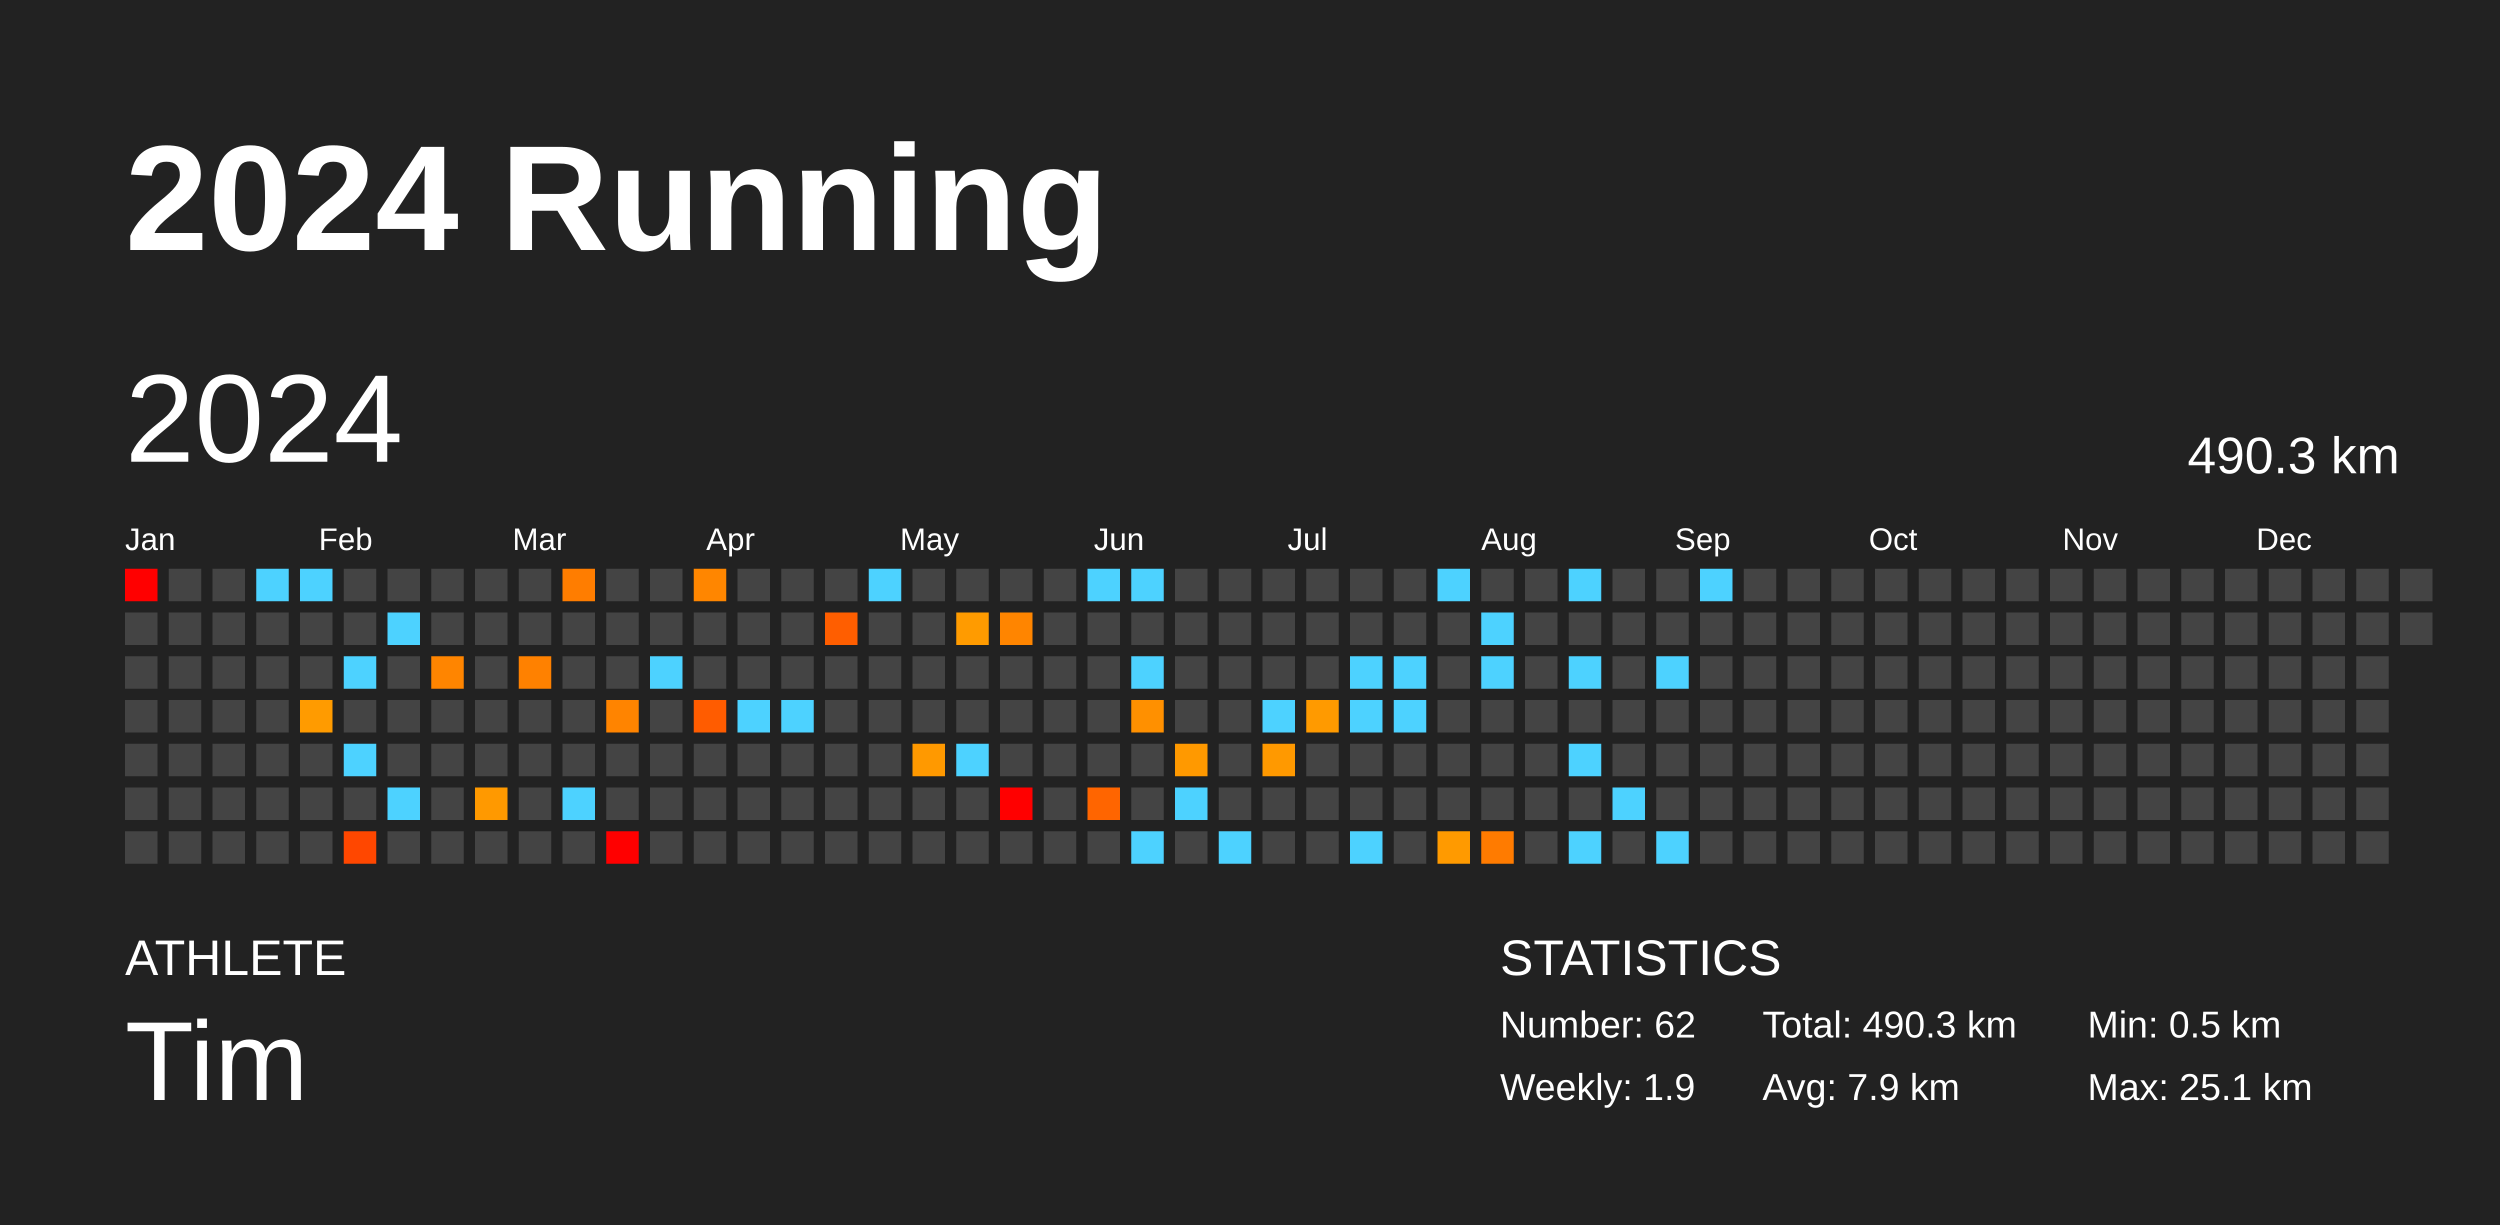
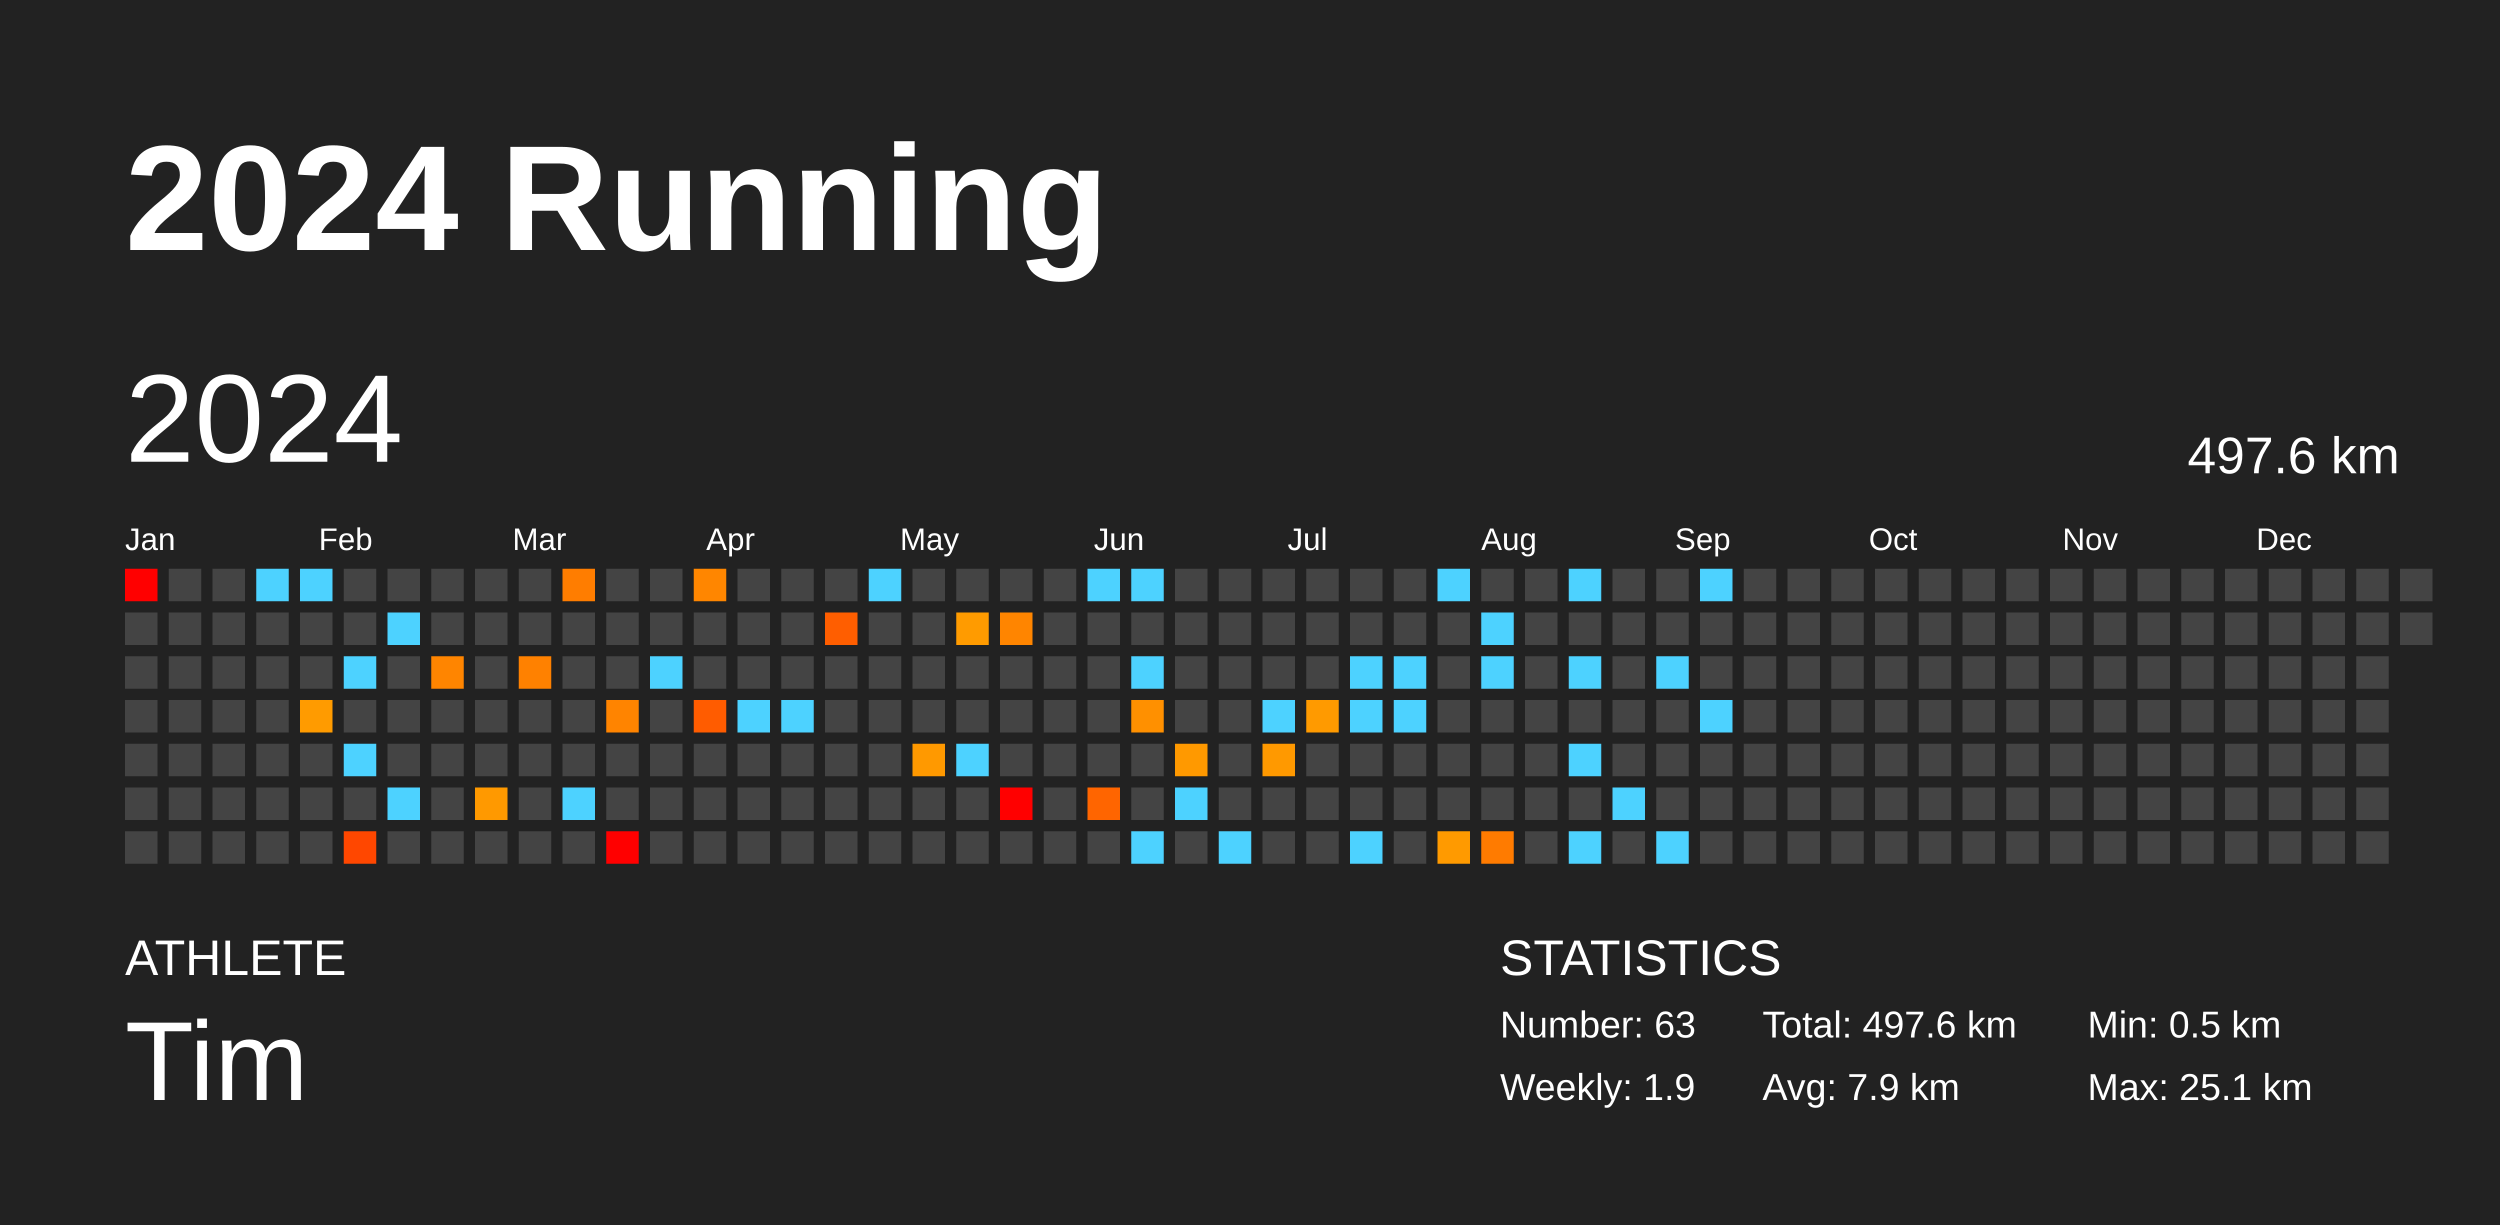
<svg xmlns="http://www.w3.org/2000/svg" baseProfile="full" height="98mm" version="1.1" viewBox="0,0,200,98" width="200mm">
  <defs />
  <rect fill="#222222" height="98" width="200" x="0" y="0" />
  <text fill="#FFFFFF" style="font-size:12px; font-family:Arial; font-weight:bold;" x="10" y="20">2024 Running</text>
  <text fill="#FFFFFF" style="font-size:4px; font-family:Arial" x="10" y="78">ATHLETE</text>
  <text fill="#FFFFFF" style="font-size:9px; font-family:Arial" x="10" y="88">Tim</text>
  <text fill="#FFFFFF" style="font-size:4px; font-family:Arial" x="120" y="78">STATISTICS</text>
-   <text fill="#FFFFFF" style="font-size:3px; font-family:Arial" x="120" y="83">Number: 62</text>
+   <text fill="#FFFFFF" style="font-size:3px; font-family:Arial" x="120" y="83">Number: 63</text>
  <text fill="#FFFFFF" style="font-size:3px; font-family:Arial" x="120" y="88">Weekly: 1.9</text>
-   <text fill="#FFFFFF" style="font-size:3px; font-family:Arial" x="141" y="83">Total: 490.3 km</text>
+   <text fill="#FFFFFF" style="font-size:3px; font-family:Arial" x="141" y="83">Total: 497.6 km</text>
  <text fill="#FFFFFF" style="font-size:3px; font-family:Arial" x="141" y="88">Avg: 7.9 km</text>
  <text fill="#FFFFFF" style="font-size:3px; font-family:Arial" x="167" y="83">Min: 0.5 km</text>
  <text fill="#FFFFFF" style="font-size:3px; font-family:Arial" x="167" y="88">Max: 25.1 km</text>
  <text dominant-baseline="hanging" fill="#FFFFFF" style="font-size:10.0px; font-family:Arial;" x="10" y="30">2024</text>
-   <text dominant-baseline="hanging" fill="#FFFFFF" style="font-size:4.125px; font-family:Arial;" x="175" y="35">490.3 km</text>
+   <text dominant-baseline="hanging" fill="#FFFFFF" style="font-size:4.125px; font-family:Arial;" x="175" y="35">497.6 km</text>
  <text fill="#FFFFFF" style="font-size:2.5px; font-family:Arial" x="10.0" y="44">Jan</text>
  <text fill="#FFFFFF" style="font-size:2.5px; font-family:Arial" x="25.5" y="44">Feb</text>
  <text fill="#FFFFFF" style="font-size:2.5px; font-family:Arial" x="41.0" y="44">Mar</text>
  <text fill="#FFFFFF" style="font-size:2.5px; font-family:Arial" x="56.5" y="44">Apr</text>
  <text fill="#FFFFFF" style="font-size:2.5px; font-family:Arial" x="72.0" y="44">May</text>
  <text fill="#FFFFFF" style="font-size:2.5px; font-family:Arial" x="87.5" y="44">Jun</text>
  <text fill="#FFFFFF" style="font-size:2.5px; font-family:Arial" x="103.0" y="44">Jul</text>
  <text fill="#FFFFFF" style="font-size:2.5px; font-family:Arial" x="118.5" y="44">Aug</text>
  <text fill="#FFFFFF" style="font-size:2.5px; font-family:Arial" x="134.0" y="44">Sep</text>
  <text fill="#FFFFFF" style="font-size:2.5px; font-family:Arial" x="149.5" y="44">Oct</text>
  <text fill="#FFFFFF" style="font-size:2.5px; font-family:Arial" x="165.0" y="44">Nov</text>
  <text fill="#FFFFFF" style="font-size:2.5px; font-family:Arial" x="180.5" y="44">Dec</text>
  <rect fill="red" height="2.6" width="2.6" x="10.0" y="45.5" />
  <rect fill="#444444" height="2.6" width="2.6" x="10.0" y="49.0" />
  <rect fill="#444444" height="2.6" width="2.6" x="10.0" y="52.5" />
  <rect fill="#444444" height="2.6" width="2.6" x="10.0" y="56.0" />
  <rect fill="#444444" height="2.6" width="2.6" x="10.0" y="59.5" />
  <rect fill="#444444" height="2.6" width="2.6" x="10.0" y="63.0" />
  <rect fill="#444444" height="2.6" width="2.6" x="10.0" y="66.5" />
  <rect fill="#444444" height="2.6" width="2.6" x="13.5" y="45.5" />
  <rect fill="#444444" height="2.6" width="2.6" x="13.5" y="49.0" />
  <rect fill="#444444" height="2.6" width="2.6" x="13.5" y="52.5" />
  <rect fill="#444444" height="2.6" width="2.6" x="13.5" y="56.0" />
  <rect fill="#444444" height="2.6" width="2.6" x="13.5" y="59.5" />
  <rect fill="#444444" height="2.6" width="2.6" x="13.5" y="63.0" />
  <rect fill="#444444" height="2.6" width="2.6" x="13.5" y="66.5" />
  <rect fill="#444444" height="2.6" width="2.6" x="17.0" y="45.5" />
  <rect fill="#444444" height="2.6" width="2.6" x="17.0" y="49.0" />
  <rect fill="#444444" height="2.6" width="2.6" x="17.0" y="52.5" />
  <rect fill="#444444" height="2.6" width="2.6" x="17.0" y="56.0" />
  <rect fill="#444444" height="2.6" width="2.6" x="17.0" y="59.5" />
  <rect fill="#444444" height="2.6" width="2.6" x="17.0" y="63.0" />
  <rect fill="#444444" height="2.6" width="2.6" x="17.0" y="66.5" />
  <rect fill="#4dd2ff" height="2.6" width="2.6" x="20.5" y="45.5" />
  <rect fill="#444444" height="2.6" width="2.6" x="20.5" y="49.0" />
  <rect fill="#444444" height="2.6" width="2.6" x="20.5" y="52.5" />
  <rect fill="#444444" height="2.6" width="2.6" x="20.5" y="56.0" />
  <rect fill="#444444" height="2.6" width="2.6" x="20.5" y="59.5" />
  <rect fill="#444444" height="2.6" width="2.6" x="20.5" y="63.0" />
  <rect fill="#444444" height="2.6" width="2.6" x="20.5" y="66.5" />
  <rect fill="#4dd2ff" height="2.6" width="2.6" x="24.0" y="45.5" />
  <rect fill="#444444" height="2.6" width="2.6" x="24.0" y="49.0" />
  <rect fill="#444444" height="2.6" width="2.6" x="24.0" y="52.5" />
  <rect fill="#ff9b00" height="2.6" width="2.6" x="24.0" y="56.0" />
  <rect fill="#444444" height="2.6" width="2.6" x="24.0" y="59.5" />
  <rect fill="#444444" height="2.6" width="2.6" x="24.0" y="63.0" />
  <rect fill="#444444" height="2.6" width="2.6" x="24.0" y="66.5" />
  <rect fill="#444444" height="2.6" width="2.6" x="27.5" y="45.5" />
  <rect fill="#444444" height="2.6" width="2.6" x="27.5" y="49.0" />
  <rect fill="#4dd2ff" height="2.6" width="2.6" x="27.5" y="52.5" />
  <rect fill="#444444" height="2.6" width="2.6" x="27.5" y="56.0" />
  <rect fill="#4dd2ff" height="2.6" width="2.6" x="27.5" y="59.5" />
  <rect fill="#444444" height="2.6" width="2.6" x="27.5" y="63.0" />
  <rect fill="#ff4700" height="2.6" width="2.6" x="27.5" y="66.5" />
  <rect fill="#444444" height="2.6" width="2.6" x="31.0" y="45.5" />
  <rect fill="#4dd2ff" height="2.6" width="2.6" x="31.0" y="49.0" />
  <rect fill="#444444" height="2.6" width="2.6" x="31.0" y="52.5" />
  <rect fill="#444444" height="2.6" width="2.6" x="31.0" y="56.0" />
  <rect fill="#444444" height="2.6" width="2.6" x="31.0" y="59.5" />
  <rect fill="#4dd2ff" height="2.6" width="2.6" x="31.0" y="63.0" />
  <rect fill="#444444" height="2.6" width="2.6" x="31.0" y="66.5" />
  <rect fill="#444444" height="2.6" width="2.6" x="34.5" y="45.5" />
  <rect fill="#444444" height="2.6" width="2.6" x="34.5" y="49.0" />
  <rect fill="#ff8500" height="2.6" width="2.6" x="34.5" y="52.5" />
  <rect fill="#444444" height="2.6" width="2.6" x="34.5" y="56.0" />
  <rect fill="#444444" height="2.6" width="2.6" x="34.5" y="59.5" />
  <rect fill="#444444" height="2.6" width="2.6" x="34.5" y="63.0" />
  <rect fill="#444444" height="2.6" width="2.6" x="34.5" y="66.5" />
  <rect fill="#444444" height="2.6" width="2.6" x="38.0" y="45.5" />
  <rect fill="#444444" height="2.6" width="2.6" x="38.0" y="49.0" />
  <rect fill="#444444" height="2.6" width="2.6" x="38.0" y="52.5" />
  <rect fill="#444444" height="2.6" width="2.6" x="38.0" y="56.0" />
  <rect fill="#444444" height="2.6" width="2.6" x="38.0" y="59.5" />
  <rect fill="#ff9900" height="2.6" width="2.6" x="38.0" y="63.0" />
  <rect fill="#444444" height="2.6" width="2.6" x="38.0" y="66.5" />
  <rect fill="#444444" height="2.6" width="2.6" x="41.5" y="45.5" />
  <rect fill="#444444" height="2.6" width="2.6" x="41.5" y="49.0" />
  <rect fill="#ff8100" height="2.6" width="2.6" x="41.5" y="52.5" />
  <rect fill="#444444" height="2.6" width="2.6" x="41.5" y="56.0" />
  <rect fill="#444444" height="2.6" width="2.6" x="41.5" y="59.5" />
  <rect fill="#444444" height="2.6" width="2.6" x="41.5" y="63.0" />
  <rect fill="#444444" height="2.6" width="2.6" x="41.5" y="66.5" />
  <rect fill="#ff7d00" height="2.6" width="2.6" x="45.0" y="45.5" />
  <rect fill="#444444" height="2.6" width="2.6" x="45.0" y="49.0" />
  <rect fill="#444444" height="2.6" width="2.6" x="45.0" y="52.5" />
  <rect fill="#444444" height="2.6" width="2.6" x="45.0" y="56.0" />
  <rect fill="#444444" height="2.6" width="2.6" x="45.0" y="59.5" />
  <rect fill="#4dd2ff" height="2.6" width="2.6" x="45.0" y="63.0" />
  <rect fill="#444444" height="2.6" width="2.6" x="45.0" y="66.5" />
  <rect fill="#444444" height="2.6" width="2.6" x="48.5" y="45.5" />
  <rect fill="#444444" height="2.6" width="2.6" x="48.5" y="49.0" />
  <rect fill="#444444" height="2.6" width="2.6" x="48.5" y="52.5" />
  <rect fill="#ff8400" height="2.6" width="2.6" x="48.5" y="56.0" />
  <rect fill="#444444" height="2.6" width="2.6" x="48.5" y="59.5" />
  <rect fill="#444444" height="2.6" width="2.6" x="48.5" y="63.0" />
  <rect fill="red" height="2.6" width="2.6" x="48.5" y="66.5" />
  <rect fill="#444444" height="2.6" width="2.6" x="52.0" y="45.5" />
  <rect fill="#444444" height="2.6" width="2.6" x="52.0" y="49.0" />
  <rect fill="#4dd2ff" height="2.6" width="2.6" x="52.0" y="52.5" />
  <rect fill="#444444" height="2.6" width="2.6" x="52.0" y="56.0" />
  <rect fill="#444444" height="2.6" width="2.6" x="52.0" y="59.5" />
  <rect fill="#444444" height="2.6" width="2.6" x="52.0" y="63.0" />
  <rect fill="#444444" height="2.6" width="2.6" x="52.0" y="66.5" />
  <rect fill="#ff8600" height="2.6" width="2.6" x="55.5" y="45.5" />
  <rect fill="#444444" height="2.6" width="2.6" x="55.5" y="49.0" />
  <rect fill="#444444" height="2.6" width="2.6" x="55.5" y="52.5" />
  <rect fill="#ff5c00" height="2.6" width="2.6" x="55.5" y="56.0" />
  <rect fill="#444444" height="2.6" width="2.6" x="55.5" y="59.5" />
  <rect fill="#444444" height="2.6" width="2.6" x="55.5" y="63.0" />
  <rect fill="#444444" height="2.6" width="2.6" x="55.5" y="66.5" />
  <rect fill="#444444" height="2.6" width="2.6" x="59.0" y="45.5" />
  <rect fill="#444444" height="2.6" width="2.6" x="59.0" y="49.0" />
  <rect fill="#444444" height="2.6" width="2.6" x="59.0" y="52.5" />
  <rect fill="#4dd2ff" height="2.6" width="2.6" x="59.0" y="56.0" />
  <rect fill="#444444" height="2.6" width="2.6" x="59.0" y="59.5" />
  <rect fill="#444444" height="2.6" width="2.6" x="59.0" y="63.0" />
  <rect fill="#444444" height="2.6" width="2.6" x="59.0" y="66.5" />
  <rect fill="#444444" height="2.6" width="2.6" x="62.5" y="45.5" />
  <rect fill="#444444" height="2.6" width="2.6" x="62.5" y="49.0" />
  <rect fill="#444444" height="2.6" width="2.6" x="62.5" y="52.5" />
  <rect fill="#4dd2ff" height="2.6" width="2.6" x="62.5" y="56.0" />
  <rect fill="#444444" height="2.6" width="2.6" x="62.5" y="59.5" />
  <rect fill="#444444" height="2.6" width="2.6" x="62.5" y="63.0" />
  <rect fill="#444444" height="2.6" width="2.6" x="62.5" y="66.5" />
  <rect fill="#444444" height="2.6" width="2.6" x="66.0" y="45.5" />
  <rect fill="#ff5e00" height="2.6" width="2.6" x="66.0" y="49.0" />
  <rect fill="#444444" height="2.6" width="2.6" x="66.0" y="52.5" />
  <rect fill="#444444" height="2.6" width="2.6" x="66.0" y="56.0" />
  <rect fill="#444444" height="2.6" width="2.6" x="66.0" y="59.5" />
  <rect fill="#444444" height="2.6" width="2.6" x="66.0" y="63.0" />
  <rect fill="#444444" height="2.6" width="2.6" x="66.0" y="66.5" />
  <rect fill="#4dd2ff" height="2.6" width="2.6" x="69.5" y="45.5" />
  <rect fill="#444444" height="2.6" width="2.6" x="69.5" y="49.0" />
  <rect fill="#444444" height="2.6" width="2.6" x="69.5" y="52.5" />
  <rect fill="#444444" height="2.6" width="2.6" x="69.5" y="56.0" />
  <rect fill="#444444" height="2.6" width="2.6" x="69.5" y="59.5" />
  <rect fill="#444444" height="2.6" width="2.6" x="69.5" y="63.0" />
  <rect fill="#444444" height="2.6" width="2.6" x="69.5" y="66.5" />
  <rect fill="#444444" height="2.6" width="2.6" x="73.0" y="45.5" />
  <rect fill="#444444" height="2.6" width="2.6" x="73.0" y="49.0" />
  <rect fill="#444444" height="2.6" width="2.6" x="73.0" y="52.5" />
  <rect fill="#444444" height="2.6" width="2.6" x="73.0" y="56.0" />
  <rect fill="#ff9900" height="2.6" width="2.6" x="73.0" y="59.5" />
  <rect fill="#444444" height="2.6" width="2.6" x="73.0" y="63.0" />
  <rect fill="#444444" height="2.6" width="2.6" x="73.0" y="66.5" />
  <rect fill="#444444" height="2.6" width="2.6" x="76.5" y="45.5" />
  <rect fill="#ff9b00" height="2.6" width="2.6" x="76.5" y="49.0" />
  <rect fill="#444444" height="2.6" width="2.6" x="76.5" y="52.5" />
  <rect fill="#444444" height="2.6" width="2.6" x="76.5" y="56.0" />
  <rect fill="#4dd2ff" height="2.6" width="2.6" x="76.5" y="59.5" />
  <rect fill="#444444" height="2.6" width="2.6" x="76.5" y="63.0" />
  <rect fill="#444444" height="2.6" width="2.6" x="76.5" y="66.5" />
  <rect fill="#444444" height="2.6" width="2.6" x="80.0" y="45.5" />
  <rect fill="#ff8500" height="2.6" width="2.6" x="80.0" y="49.0" />
  <rect fill="#444444" height="2.6" width="2.6" x="80.0" y="52.5" />
  <rect fill="#444444" height="2.6" width="2.6" x="80.0" y="56.0" />
  <rect fill="#444444" height="2.6" width="2.6" x="80.0" y="59.5" />
  <rect fill="red" height="2.6" width="2.6" x="80.0" y="63.0" />
  <rect fill="#444444" height="2.6" width="2.6" x="80.0" y="66.5" />
  <rect fill="#444444" height="2.6" width="2.6" x="83.5" y="45.5" />
  <rect fill="#444444" height="2.6" width="2.6" x="83.5" y="49.0" />
  <rect fill="#444444" height="2.6" width="2.6" x="83.5" y="52.5" />
  <rect fill="#444444" height="2.6" width="2.6" x="83.5" y="56.0" />
  <rect fill="#444444" height="2.6" width="2.6" x="83.5" y="59.5" />
  <rect fill="#444444" height="2.6" width="2.6" x="83.5" y="63.0" />
  <rect fill="#444444" height="2.6" width="2.6" x="83.5" y="66.5" />
  <rect fill="#4dd2ff" height="2.6" width="2.6" x="87.0" y="45.5" />
  <rect fill="#444444" height="2.6" width="2.6" x="87.0" y="49.0" />
  <rect fill="#444444" height="2.6" width="2.6" x="87.0" y="52.5" />
  <rect fill="#444444" height="2.6" width="2.6" x="87.0" y="56.0" />
  <rect fill="#444444" height="2.6" width="2.6" x="87.0" y="59.5" />
  <rect fill="#ff6500" height="2.6" width="2.6" x="87.0" y="63.0" />
  <rect fill="#444444" height="2.6" width="2.6" x="87.0" y="66.5" />
  <rect fill="#4dd2ff" height="2.6" width="2.6" x="90.5" y="45.5" />
  <rect fill="#444444" height="2.6" width="2.6" x="90.5" y="49.0" />
  <rect fill="#4dd2ff" height="2.6" width="2.6" x="90.5" y="52.5" />
  <rect fill="#ff9000" height="2.6" width="2.6" x="90.5" y="56.0" />
  <rect fill="#444444" height="2.6" width="2.6" x="90.5" y="59.5" />
  <rect fill="#444444" height="2.6" width="2.6" x="90.5" y="63.0" />
  <rect fill="#4dd2ff" height="2.6" width="2.6" x="90.5" y="66.5" />
  <rect fill="#444444" height="2.6" width="2.6" x="94.0" y="45.5" />
  <rect fill="#444444" height="2.6" width="2.6" x="94.0" y="49.0" />
  <rect fill="#444444" height="2.6" width="2.6" x="94.0" y="52.5" />
  <rect fill="#444444" height="2.6" width="2.6" x="94.0" y="56.0" />
  <rect fill="#ff9900" height="2.6" width="2.6" x="94.0" y="59.5" />
  <rect fill="#4dd2ff" height="2.6" width="2.6" x="94.0" y="63.0" />
  <rect fill="#444444" height="2.6" width="2.6" x="94.0" y="66.5" />
  <rect fill="#444444" height="2.6" width="2.6" x="97.5" y="45.5" />
  <rect fill="#444444" height="2.6" width="2.6" x="97.5" y="49.0" />
  <rect fill="#444444" height="2.6" width="2.6" x="97.5" y="52.5" />
  <rect fill="#444444" height="2.6" width="2.6" x="97.5" y="56.0" />
  <rect fill="#444444" height="2.6" width="2.6" x="97.5" y="59.5" />
  <rect fill="#444444" height="2.6" width="2.6" x="97.5" y="63.0" />
  <rect fill="#4dd2ff" height="2.6" width="2.6" x="97.5" y="66.5" />
  <rect fill="#444444" height="2.6" width="2.6" x="101.0" y="45.5" />
  <rect fill="#444444" height="2.6" width="2.6" x="101.0" y="49.0" />
  <rect fill="#444444" height="2.6" width="2.6" x="101.0" y="52.5" />
  <rect fill="#4dd2ff" height="2.6" width="2.6" x="101.0" y="56.0" />
  <rect fill="#ff9900" height="2.6" width="2.6" x="101.0" y="59.5" />
  <rect fill="#444444" height="2.6" width="2.6" x="101.0" y="63.0" />
  <rect fill="#444444" height="2.6" width="2.6" x="101.0" y="66.5" />
  <rect fill="#444444" height="2.6" width="2.6" x="104.5" y="45.5" />
  <rect fill="#444444" height="2.6" width="2.6" x="104.5" y="49.0" />
  <rect fill="#444444" height="2.6" width="2.6" x="104.5" y="52.5" />
  <rect fill="#ff9a00" height="2.6" width="2.6" x="104.5" y="56.0" />
  <rect fill="#444444" height="2.6" width="2.6" x="104.5" y="59.5" />
  <rect fill="#444444" height="2.6" width="2.6" x="104.5" y="63.0" />
  <rect fill="#444444" height="2.6" width="2.6" x="104.5" y="66.5" />
  <rect fill="#444444" height="2.6" width="2.6" x="108.0" y="45.5" />
  <rect fill="#444444" height="2.6" width="2.6" x="108.0" y="49.0" />
  <rect fill="#4dd2ff" height="2.6" width="2.6" x="108.0" y="52.5" />
  <rect fill="#4dd2ff" height="2.6" width="2.6" x="108.0" y="56.0" />
  <rect fill="#444444" height="2.6" width="2.6" x="108.0" y="59.5" />
  <rect fill="#444444" height="2.6" width="2.6" x="108.0" y="63.0" />
  <rect fill="#4dd2ff" height="2.6" width="2.6" x="108.0" y="66.5" />
  <rect fill="#444444" height="2.6" width="2.6" x="111.5" y="45.5" />
  <rect fill="#444444" height="2.6" width="2.6" x="111.5" y="49.0" />
  <rect fill="#4dd2ff" height="2.6" width="2.6" x="111.5" y="52.5" />
  <rect fill="#4dd2ff" height="2.6" width="2.6" x="111.5" y="56.0" />
  <rect fill="#444444" height="2.6" width="2.6" x="111.5" y="59.5" />
  <rect fill="#444444" height="2.6" width="2.6" x="111.5" y="63.0" />
  <rect fill="#444444" height="2.6" width="2.6" x="111.5" y="66.5" />
  <rect fill="#4dd2ff" height="2.6" width="2.6" x="115.0" y="45.5" />
  <rect fill="#444444" height="2.6" width="2.6" x="115.0" y="49.0" />
  <rect fill="#444444" height="2.6" width="2.6" x="115.0" y="52.5" />
  <rect fill="#444444" height="2.6" width="2.6" x="115.0" y="56.0" />
  <rect fill="#444444" height="2.6" width="2.6" x="115.0" y="59.5" />
  <rect fill="#444444" height="2.6" width="2.6" x="115.0" y="63.0" />
  <rect fill="#ff9a00" height="2.6" width="2.6" x="115.0" y="66.5" />
  <rect fill="#444444" height="2.6" width="2.6" x="118.5" y="45.5" />
  <rect fill="#4dd2ff" height="2.6" width="2.6" x="118.5" y="49.0" />
  <rect fill="#4dd2ff" height="2.6" width="2.6" x="118.5" y="52.5" />
  <rect fill="#444444" height="2.6" width="2.6" x="118.5" y="56.0" />
  <rect fill="#444444" height="2.6" width="2.6" x="118.5" y="59.5" />
  <rect fill="#444444" height="2.6" width="2.6" x="118.5" y="63.0" />
  <rect fill="#ff7b00" height="2.6" width="2.6" x="118.5" y="66.5" />
  <rect fill="#444444" height="2.6" width="2.6" x="122.0" y="45.5" />
  <rect fill="#444444" height="2.6" width="2.6" x="122.0" y="49.0" />
  <rect fill="#444444" height="2.6" width="2.6" x="122.0" y="52.5" />
  <rect fill="#444444" height="2.6" width="2.6" x="122.0" y="56.0" />
  <rect fill="#444444" height="2.6" width="2.6" x="122.0" y="59.5" />
  <rect fill="#444444" height="2.6" width="2.6" x="122.0" y="63.0" />
  <rect fill="#444444" height="2.6" width="2.6" x="122.0" y="66.5" />
  <rect fill="#4dd2ff" height="2.6" width="2.6" x="125.5" y="45.5" />
  <rect fill="#444444" height="2.6" width="2.6" x="125.5" y="49.0" />
  <rect fill="#4dd2ff" height="2.6" width="2.6" x="125.5" y="52.5" />
  <rect fill="#444444" height="2.6" width="2.6" x="125.5" y="56.0" />
  <rect fill="#4dd2ff" height="2.6" width="2.6" x="125.5" y="59.5" />
  <rect fill="#444444" height="2.6" width="2.6" x="125.5" y="63.0" />
  <rect fill="#4dd2ff" height="2.6" width="2.6" x="125.5" y="66.5" />
  <rect fill="#444444" height="2.6" width="2.6" x="129.0" y="45.5" />
  <rect fill="#444444" height="2.6" width="2.6" x="129.0" y="49.0" />
  <rect fill="#444444" height="2.6" width="2.6" x="129.0" y="52.5" />
  <rect fill="#444444" height="2.6" width="2.6" x="129.0" y="56.0" />
  <rect fill="#444444" height="2.6" width="2.6" x="129.0" y="59.5" />
  <rect fill="#4dd2ff" height="2.6" width="2.6" x="129.0" y="63.0" />
  <rect fill="#444444" height="2.6" width="2.6" x="129.0" y="66.5" />
  <rect fill="#444444" height="2.6" width="2.6" x="132.5" y="45.5" />
  <rect fill="#444444" height="2.6" width="2.6" x="132.5" y="49.0" />
  <rect fill="#4dd2ff" height="2.6" width="2.6" x="132.5" y="52.5" />
  <rect fill="#444444" height="2.6" width="2.6" x="132.5" y="56.0" />
  <rect fill="#444444" height="2.6" width="2.6" x="132.5" y="59.5" />
  <rect fill="#444444" height="2.6" width="2.6" x="132.5" y="63.0" />
  <rect fill="#4dd2ff" height="2.6" width="2.6" x="132.5" y="66.5" />
  <rect fill="#4dd2ff" height="2.6" width="2.6" x="136.0" y="45.5" />
  <rect fill="#444444" height="2.6" width="2.6" x="136.0" y="49.0" />
  <rect fill="#444444" height="2.6" width="2.6" x="136.0" y="52.5" />
-   <rect fill="#444444" height="2.6" width="2.6" x="136.0" y="56.0" />
+   <rect fill="#4dd2ff" height="2.6" width="2.6" x="136.0" y="56.0" />
  <rect fill="#444444" height="2.6" width="2.6" x="136.0" y="59.5" />
  <rect fill="#444444" height="2.6" width="2.6" x="136.0" y="63.0" />
  <rect fill="#444444" height="2.6" width="2.6" x="136.0" y="66.5" />
  <rect fill="#444444" height="2.6" width="2.6" x="139.5" y="45.5" />
  <rect fill="#444444" height="2.6" width="2.6" x="139.5" y="49.0" />
  <rect fill="#444444" height="2.6" width="2.6" x="139.5" y="52.5" />
  <rect fill="#444444" height="2.6" width="2.6" x="139.5" y="56.0" />
  <rect fill="#444444" height="2.6" width="2.6" x="139.5" y="59.5" />
  <rect fill="#444444" height="2.6" width="2.6" x="139.5" y="63.0" />
  <rect fill="#444444" height="2.6" width="2.6" x="139.5" y="66.5" />
  <rect fill="#444444" height="2.6" width="2.6" x="143.0" y="45.5" />
  <rect fill="#444444" height="2.6" width="2.6" x="143.0" y="49.0" />
  <rect fill="#444444" height="2.6" width="2.6" x="143.0" y="52.5" />
  <rect fill="#444444" height="2.6" width="2.6" x="143.0" y="56.0" />
  <rect fill="#444444" height="2.6" width="2.6" x="143.0" y="59.5" />
  <rect fill="#444444" height="2.6" width="2.6" x="143.0" y="63.0" />
  <rect fill="#444444" height="2.6" width="2.6" x="143.0" y="66.5" />
  <rect fill="#444444" height="2.6" width="2.6" x="146.5" y="45.5" />
  <rect fill="#444444" height="2.6" width="2.6" x="146.5" y="49.0" />
  <rect fill="#444444" height="2.6" width="2.6" x="146.5" y="52.5" />
  <rect fill="#444444" height="2.6" width="2.6" x="146.5" y="56.0" />
  <rect fill="#444444" height="2.6" width="2.6" x="146.5" y="59.5" />
  <rect fill="#444444" height="2.6" width="2.6" x="146.5" y="63.0" />
  <rect fill="#444444" height="2.6" width="2.6" x="146.5" y="66.5" />
  <rect fill="#444444" height="2.6" width="2.6" x="150.0" y="45.5" />
  <rect fill="#444444" height="2.6" width="2.6" x="150.0" y="49.0" />
  <rect fill="#444444" height="2.6" width="2.6" x="150.0" y="52.5" />
  <rect fill="#444444" height="2.6" width="2.6" x="150.0" y="56.0" />
  <rect fill="#444444" height="2.6" width="2.6" x="150.0" y="59.5" />
  <rect fill="#444444" height="2.6" width="2.6" x="150.0" y="63.0" />
  <rect fill="#444444" height="2.6" width="2.6" x="150.0" y="66.5" />
  <rect fill="#444444" height="2.6" width="2.6" x="153.5" y="45.5" />
  <rect fill="#444444" height="2.6" width="2.6" x="153.5" y="49.0" />
  <rect fill="#444444" height="2.6" width="2.6" x="153.5" y="52.5" />
  <rect fill="#444444" height="2.6" width="2.6" x="153.5" y="56.0" />
  <rect fill="#444444" height="2.6" width="2.6" x="153.5" y="59.5" />
  <rect fill="#444444" height="2.6" width="2.6" x="153.5" y="63.0" />
  <rect fill="#444444" height="2.6" width="2.6" x="153.5" y="66.5" />
  <rect fill="#444444" height="2.6" width="2.6" x="157.0" y="45.5" />
  <rect fill="#444444" height="2.6" width="2.6" x="157.0" y="49.0" />
  <rect fill="#444444" height="2.6" width="2.6" x="157.0" y="52.5" />
  <rect fill="#444444" height="2.6" width="2.6" x="157.0" y="56.0" />
  <rect fill="#444444" height="2.6" width="2.6" x="157.0" y="59.5" />
  <rect fill="#444444" height="2.6" width="2.6" x="157.0" y="63.0" />
  <rect fill="#444444" height="2.6" width="2.6" x="157.0" y="66.5" />
  <rect fill="#444444" height="2.6" width="2.6" x="160.5" y="45.5" />
  <rect fill="#444444" height="2.6" width="2.6" x="160.5" y="49.0" />
  <rect fill="#444444" height="2.6" width="2.6" x="160.5" y="52.5" />
  <rect fill="#444444" height="2.6" width="2.6" x="160.5" y="56.0" />
  <rect fill="#444444" height="2.6" width="2.6" x="160.5" y="59.5" />
  <rect fill="#444444" height="2.6" width="2.6" x="160.5" y="63.0" />
  <rect fill="#444444" height="2.6" width="2.6" x="160.5" y="66.5" />
  <rect fill="#444444" height="2.6" width="2.6" x="164.0" y="45.5" />
  <rect fill="#444444" height="2.6" width="2.6" x="164.0" y="49.0" />
  <rect fill="#444444" height="2.6" width="2.6" x="164.0" y="52.5" />
  <rect fill="#444444" height="2.6" width="2.6" x="164.0" y="56.0" />
  <rect fill="#444444" height="2.6" width="2.6" x="164.0" y="59.5" />
  <rect fill="#444444" height="2.6" width="2.6" x="164.0" y="63.0" />
  <rect fill="#444444" height="2.6" width="2.6" x="164.0" y="66.5" />
  <rect fill="#444444" height="2.6" width="2.6" x="167.5" y="45.5" />
  <rect fill="#444444" height="2.6" width="2.6" x="167.5" y="49.0" />
  <rect fill="#444444" height="2.6" width="2.6" x="167.5" y="52.5" />
  <rect fill="#444444" height="2.6" width="2.6" x="167.5" y="56.0" />
  <rect fill="#444444" height="2.6" width="2.6" x="167.5" y="59.5" />
  <rect fill="#444444" height="2.6" width="2.6" x="167.5" y="63.0" />
  <rect fill="#444444" height="2.6" width="2.6" x="167.5" y="66.5" />
  <rect fill="#444444" height="2.6" width="2.6" x="171.0" y="45.5" />
  <rect fill="#444444" height="2.6" width="2.6" x="171.0" y="49.0" />
  <rect fill="#444444" height="2.6" width="2.6" x="171.0" y="52.5" />
  <rect fill="#444444" height="2.6" width="2.6" x="171.0" y="56.0" />
  <rect fill="#444444" height="2.6" width="2.6" x="171.0" y="59.5" />
  <rect fill="#444444" height="2.6" width="2.6" x="171.0" y="63.0" />
  <rect fill="#444444" height="2.6" width="2.6" x="171.0" y="66.5" />
  <rect fill="#444444" height="2.6" width="2.6" x="174.5" y="45.5" />
  <rect fill="#444444" height="2.6" width="2.6" x="174.5" y="49.0" />
  <rect fill="#444444" height="2.6" width="2.6" x="174.5" y="52.5" />
  <rect fill="#444444" height="2.6" width="2.6" x="174.5" y="56.0" />
  <rect fill="#444444" height="2.6" width="2.6" x="174.5" y="59.5" />
  <rect fill="#444444" height="2.6" width="2.6" x="174.5" y="63.0" />
  <rect fill="#444444" height="2.6" width="2.6" x="174.5" y="66.5" />
  <rect fill="#444444" height="2.6" width="2.6" x="178.0" y="45.5" />
  <rect fill="#444444" height="2.6" width="2.6" x="178.0" y="49.0" />
  <rect fill="#444444" height="2.6" width="2.6" x="178.0" y="52.5" />
  <rect fill="#444444" height="2.6" width="2.6" x="178.0" y="56.0" />
  <rect fill="#444444" height="2.6" width="2.6" x="178.0" y="59.5" />
  <rect fill="#444444" height="2.6" width="2.6" x="178.0" y="63.0" />
  <rect fill="#444444" height="2.6" width="2.6" x="178.0" y="66.5" />
  <rect fill="#444444" height="2.6" width="2.6" x="181.5" y="45.5" />
  <rect fill="#444444" height="2.6" width="2.6" x="181.5" y="49.0" />
  <rect fill="#444444" height="2.6" width="2.6" x="181.5" y="52.5" />
  <rect fill="#444444" height="2.6" width="2.6" x="181.5" y="56.0" />
  <rect fill="#444444" height="2.6" width="2.6" x="181.5" y="59.5" />
  <rect fill="#444444" height="2.6" width="2.6" x="181.5" y="63.0" />
  <rect fill="#444444" height="2.6" width="2.6" x="181.5" y="66.5" />
  <rect fill="#444444" height="2.6" width="2.6" x="185.0" y="45.5" />
  <rect fill="#444444" height="2.6" width="2.6" x="185.0" y="49.0" />
  <rect fill="#444444" height="2.6" width="2.6" x="185.0" y="52.5" />
  <rect fill="#444444" height="2.6" width="2.6" x="185.0" y="56.0" />
  <rect fill="#444444" height="2.6" width="2.6" x="185.0" y="59.5" />
  <rect fill="#444444" height="2.6" width="2.6" x="185.0" y="63.0" />
  <rect fill="#444444" height="2.6" width="2.6" x="185.0" y="66.5" />
  <rect fill="#444444" height="2.6" width="2.6" x="188.5" y="45.5" />
  <rect fill="#444444" height="2.6" width="2.6" x="188.5" y="49.0" />
  <rect fill="#444444" height="2.6" width="2.6" x="188.5" y="52.5" />
  <rect fill="#444444" height="2.6" width="2.6" x="188.5" y="56.0" />
  <rect fill="#444444" height="2.6" width="2.6" x="188.5" y="59.5" />
  <rect fill="#444444" height="2.6" width="2.6" x="188.5" y="63.0" />
  <rect fill="#444444" height="2.6" width="2.6" x="188.5" y="66.5" />
  <rect fill="#444444" height="2.6" width="2.6" x="192.0" y="45.5" />
  <rect fill="#444444" height="2.6" width="2.6" x="192.0" y="49.0" />
</svg>
